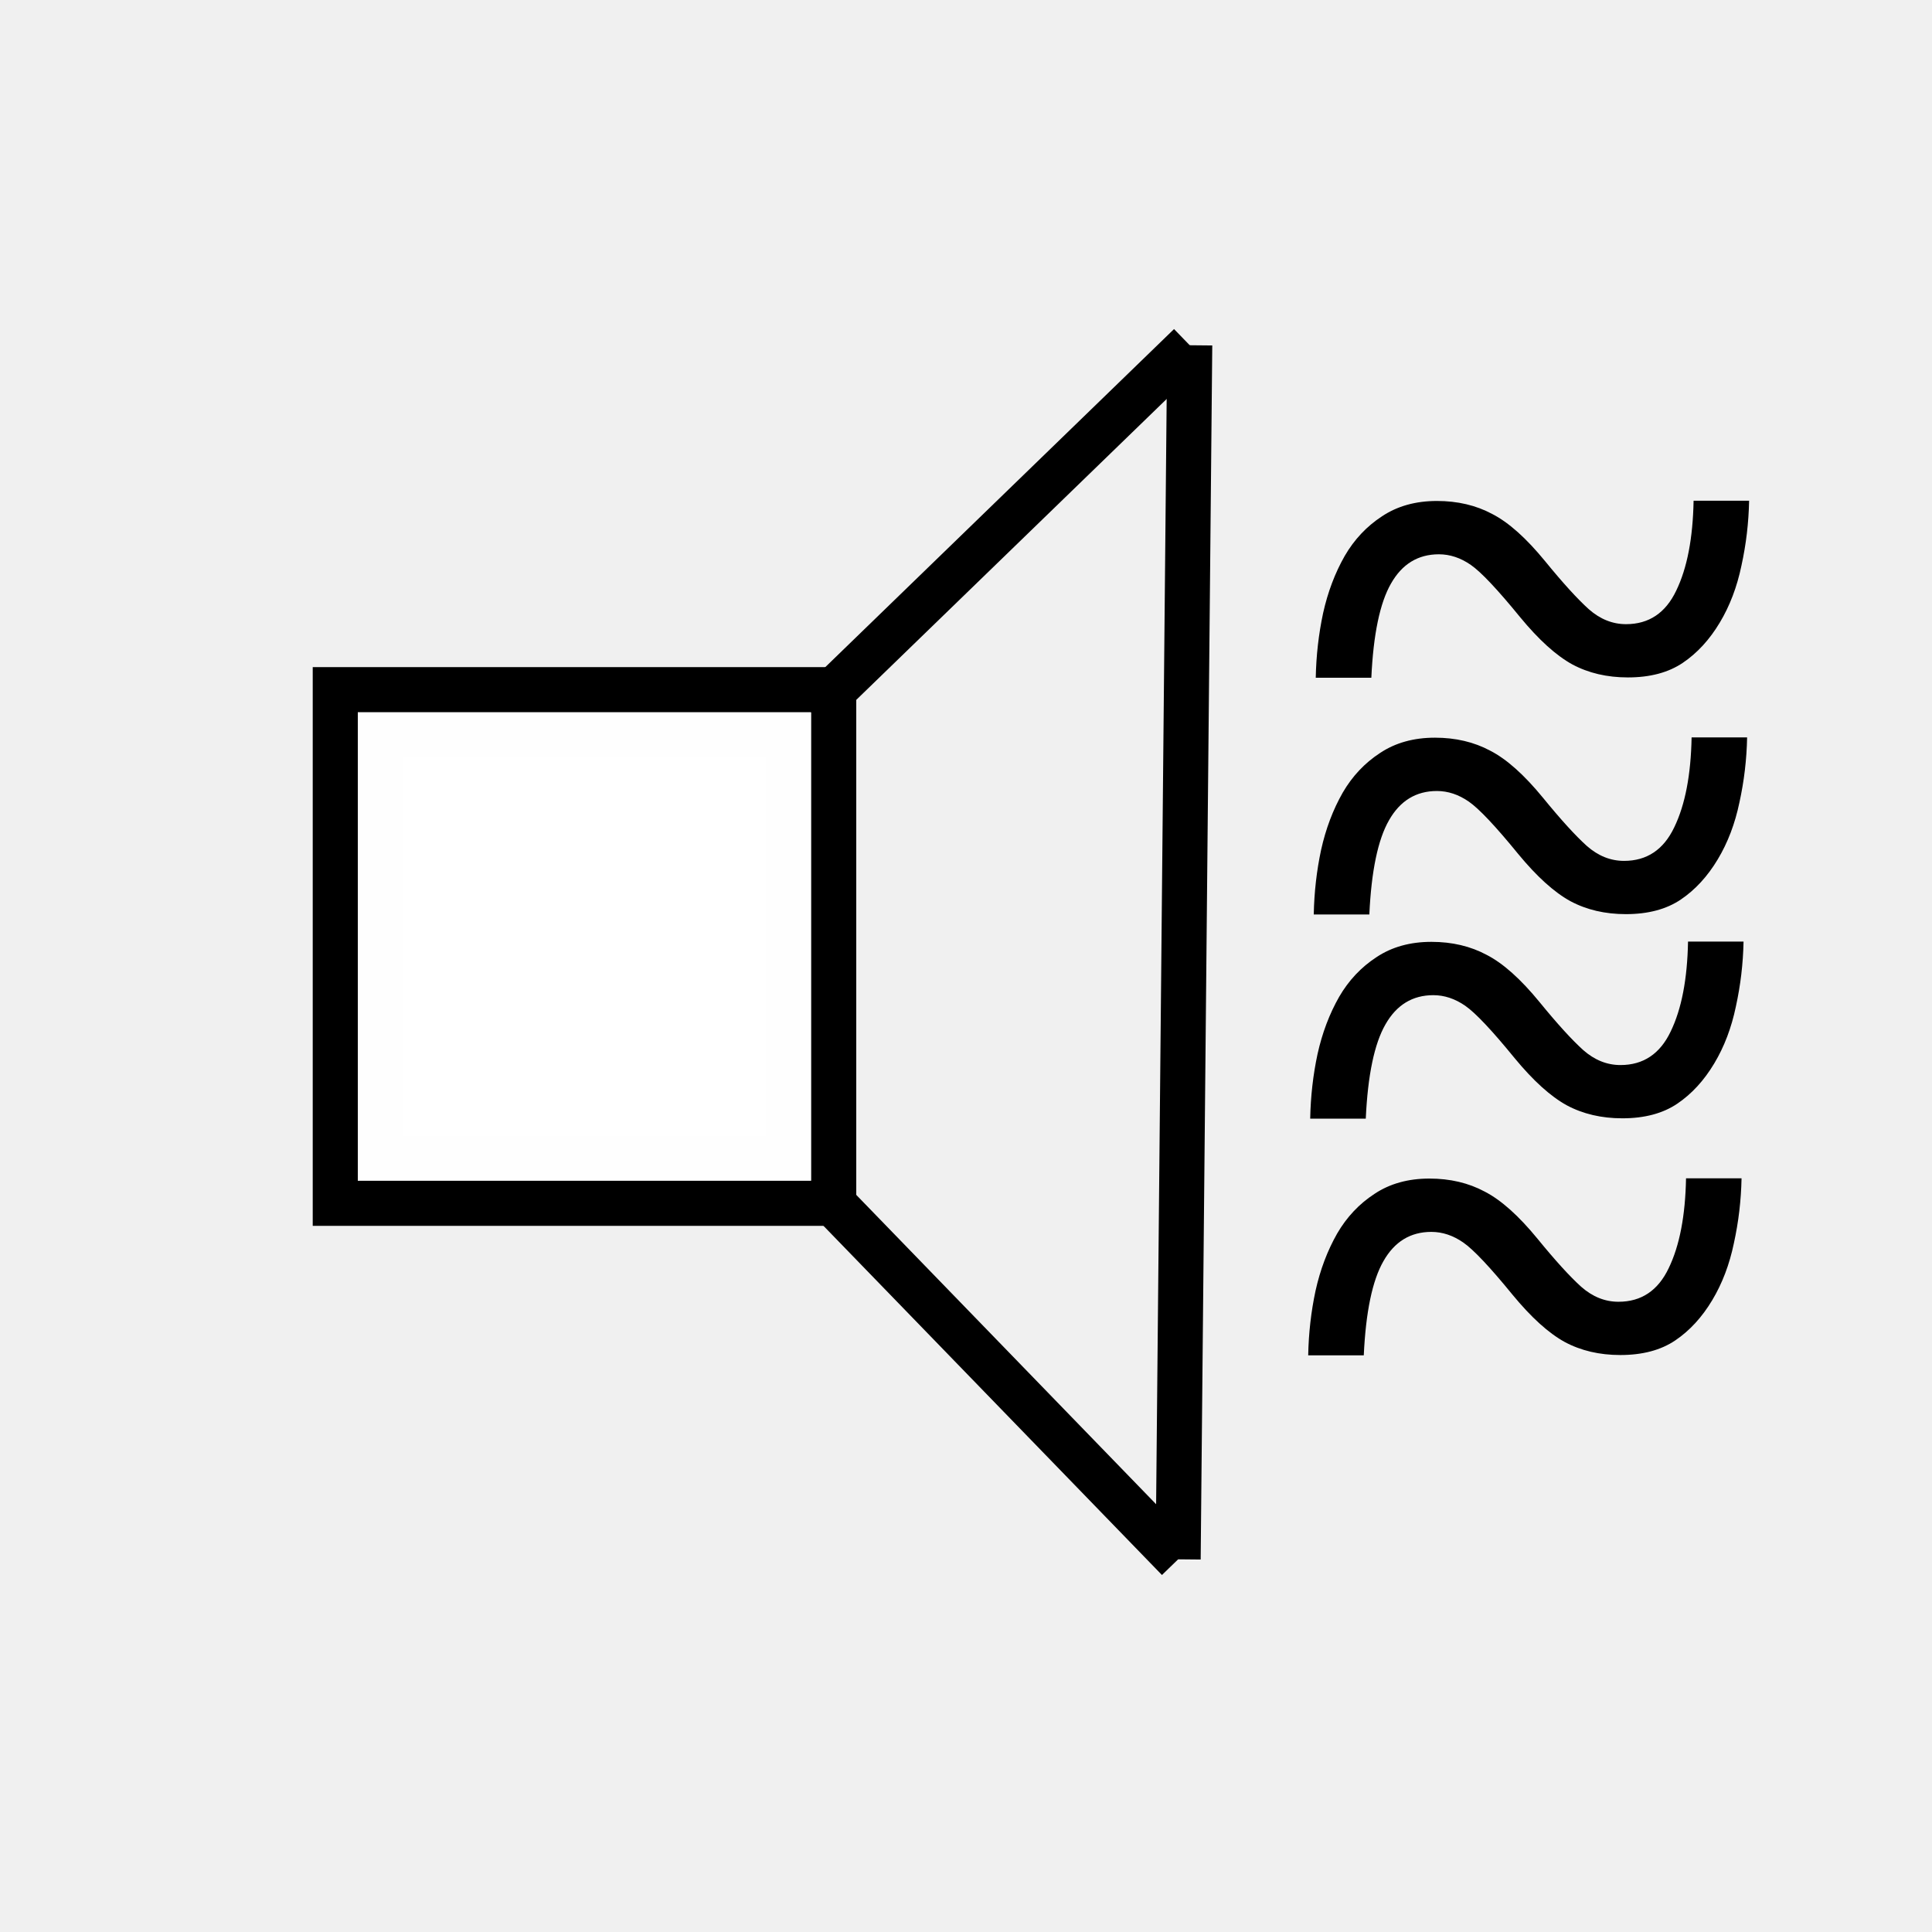
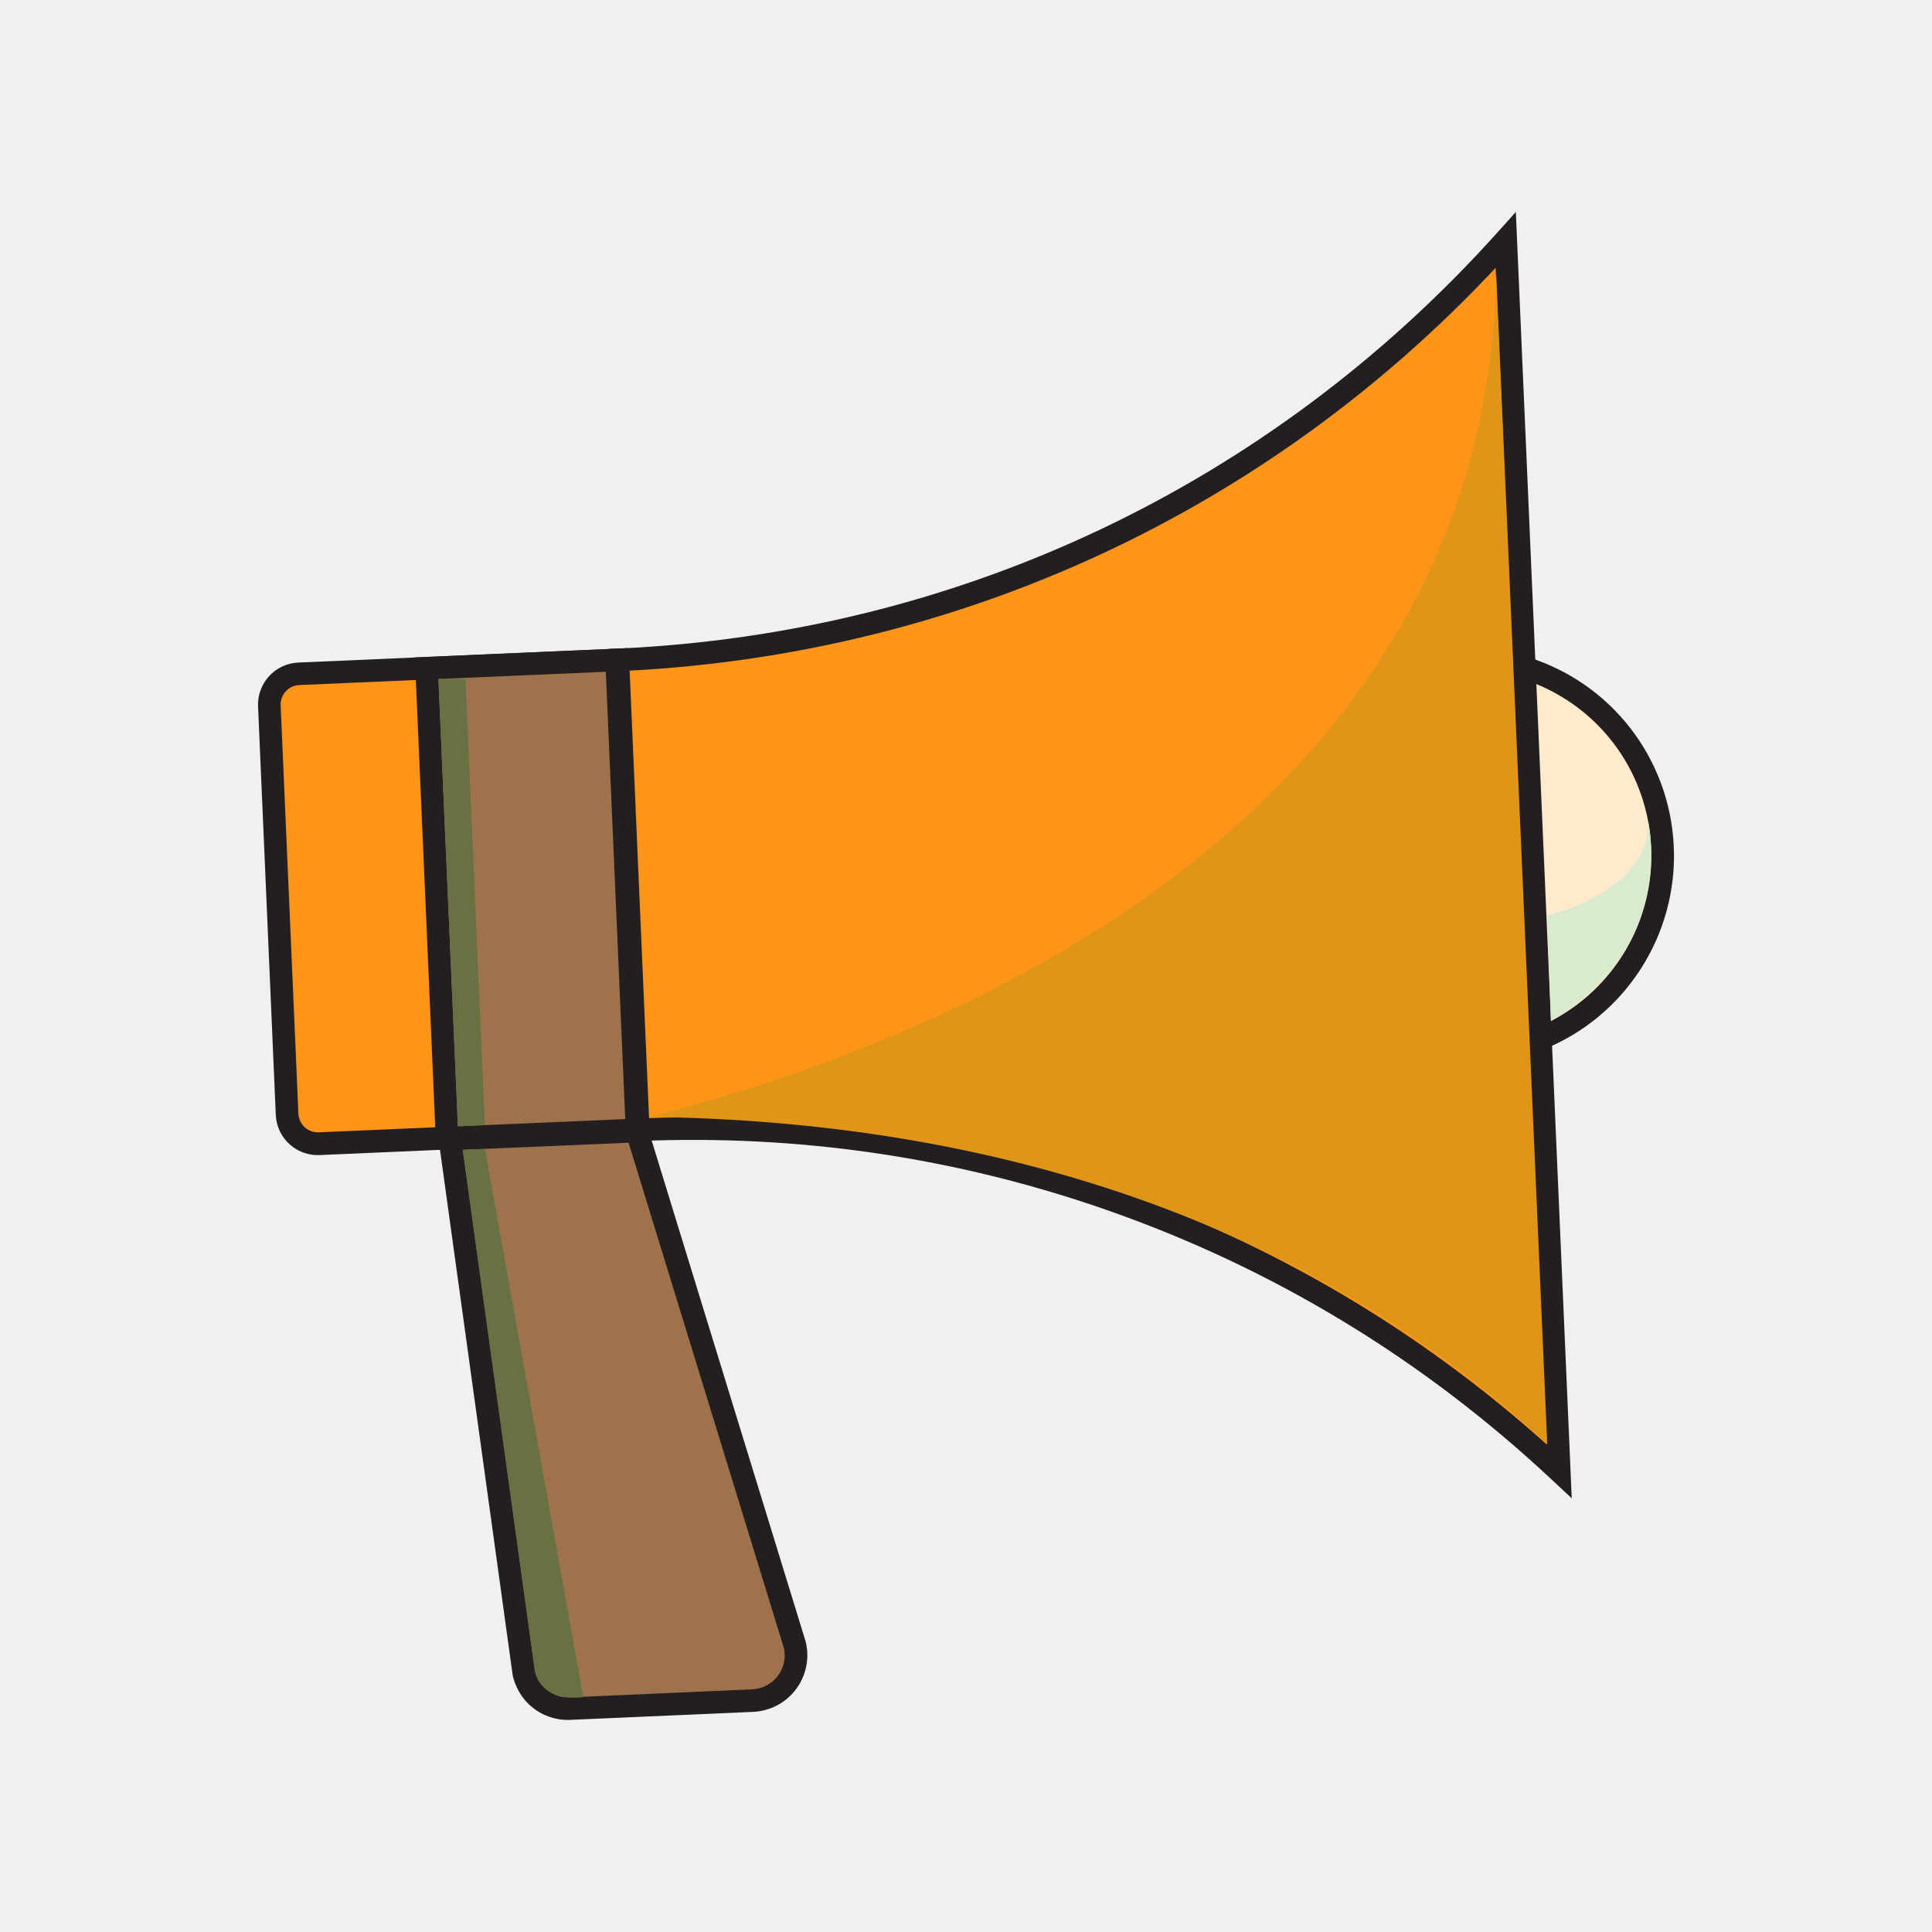
- <svg xmlns="http://www.w3.org/2000/svg" width="30mm" height="30mm" viewBox="0 0 30 30" version="1.1" id="svg5291">
-   <defs id="defs5285" />
-   <g id="layer1" transform="translate(0,-267)">
-     <rect style="fill:#ffffff;fill-opacity:0.995;stroke:#000000;stroke-width:1.4;stroke-linejoin:miter;stroke-miterlimit:4;stroke-dasharray:none;stroke-opacity:1;paint-order:stroke fill markers" id="rect827" width="7.04" height="7.276" x="5.556" y="278.059" />
-     <path style="fill:none;stroke:#000000;stroke-width:0.7;stroke-linecap:butt;stroke-linejoin:miter;stroke-miterlimit:4;stroke-dasharray:none;stroke-opacity:1" d="m 12.596,278.059 5.878,-5.698" id="path831" />
-     <path style="fill:none;stroke:#000000;stroke-width:0.7;stroke-linecap:butt;stroke-linejoin:miter;stroke-miterlimit:4;stroke-dasharray:none;stroke-opacity:1" d="m 12.596,285.335 5.698,5.878" id="path831-3" />
-     <path style="fill:none;stroke:#000000;stroke-width:0.7;stroke-linecap:butt;stroke-linejoin:miter;stroke-miterlimit:4;stroke-dasharray:none;stroke-opacity:1" d="m 18.474,272.361 -0.18,18.852" id="path848" />
-     <text xml:space="preserve" style="font-style:normal;font-variant:normal;font-weight:normal;font-stretch:normal;font-size:10.583px;line-height:1.25;font-family:sans-serif;-inkscape-font-specification:sans-serif;letter-spacing:0px;word-spacing:0px;fill:#000000;fill-opacity:1;stroke:none;stroke-width:0.265" x="21.427" y="275.739" id="text854">
-       <tspan id="tspan852" x="21.427" y="285.394" style="font-style:normal;font-variant:normal;font-weight:normal;font-stretch:normal;font-family:sans-serif;-inkscape-font-specification:sans-serif;stroke-width:0.265" />
-     </text>
-     <text xml:space="preserve" style="font-style:normal;font-variant:normal;font-weight:normal;font-stretch:normal;font-size:10.583px;line-height:1.25;font-family:sans-serif;-inkscape-font-specification:sans-serif;letter-spacing:0px;word-spacing:0px;fill:#000000;fill-opacity:1;stroke:none;stroke-width:0.265" x="25.962" y="272.195" id="text858">
-       <tspan id="tspan856" x="25.962" y="281.851" style="font-style:normal;font-variant:normal;font-weight:normal;font-stretch:normal;font-family:sans-serif;-inkscape-font-specification:sans-serif;stroke-width:0.265" />
-     </text>
-     <g id="g4572">
-       <g id="text862" style="font-style:normal;font-variant:normal;font-weight:normal;font-stretch:normal;font-size:10.583px;line-height:1.25;font-family:sans-serif;-inkscape-font-specification:sans-serif;letter-spacing:0px;word-spacing:0px;fill:#000000;fill-opacity:1;stroke:none;stroke-width:0.265" aria-label="~">
-         <path id="path864" style="stroke-width:0.265" d="m 27.16,274.775 q -0.01,0.512 -0.119,1.008 -0.103,0.496 -0.336,0.884 -0.238,0.398 -0.574,0.625 -0.336,0.227 -0.853,0.227 -0.486,0 -0.863,-0.202 -0.377,-0.207 -0.811,-0.734 -0.527,-0.646 -0.765,-0.811 -0.238,-0.165 -0.496,-0.165 -0.486,0 -0.744,0.455 -0.258,0.45 -0.305,1.462 h -0.863 q 0.01,-0.517 0.114,-1.003 0.109,-0.491 0.336,-0.889 0.222,-0.382 0.579,-0.615 0.357,-0.238 0.853,-0.238 0.481,0 0.858,0.202 0.382,0.196 0.822,0.734 0.413,0.506 0.677,0.744 0.264,0.233 0.579,0.233 0.532,0 0.78,-0.522 0.253,-0.522 0.269,-1.395 z" />
+ <svg xmlns="http://www.w3.org/2000/svg" version="1.1" id="Vrstva_1" x="0px" y="0px" width="56.689px" height="56.689px" viewBox="0 0 56.689 56.689" enable-background="new 0 0 56.689 56.689" xml:space="preserve">
+   <g>
+     <g>
+       <g>
+         <g>
+           <g>
+             <path fill="#FFEACE" d="M48.78,24.866c-0.107-2.517-1.81-4.588-4.09-5.285l0.474,10.902       C47.373,29.593,48.889,27.384,48.78,24.866z" />
+             <path fill="#231F20" d="M44.338,19.127l0.448,0.14c2.488,0.756,4.215,2.987,4.327,5.587c0.111,2.586-1.425,4.974-3.825,5.94       l-0.436,0.178L44.338,19.127z M45.474,29.977c1.888-0.961,3.067-2.953,2.976-5.098c-0.095-2.155-1.42-4.021-3.406-4.822       L45.474,29.977z" />
+           </g>
+         </g>
+         <g>
+           <g>
+             <path fill="#FF9518" d="M18.693,33.151l-9.327,0.406c-0.5,0.021-0.922-0.363-0.942-0.863l-0.52-11.983       c-0.021-0.499,0.365-0.919,0.862-0.939l9.326-0.405L18.693,33.151z" />
+             <path fill="#231F20" d="M8.092,32.71l-0.52-11.983c-0.029-0.681,0.5-1.258,1.181-1.286l9.66-0.42l0.625,14.451l-9.657,0.42       c-0.156,0.01-0.313-0.016-0.461-0.066l0,0C8.438,33.657,8.114,33.218,8.092,32.71z M17.776,19.711L8.78,20.101       c-0.314,0.014-0.558,0.279-0.545,0.595L8.756,32.68c0.011,0.232,0.16,0.438,0.384,0.514l0,0       c0.066,0.021,0.139,0.033,0.212,0.031l8.996-0.391L17.776,19.711z" />
+           </g>
+           <g>
+             <rect x="12.814" y="19.479" transform="matrix(-0.9991 0.0434 -0.0434 -0.9991 32.3402 52.0555)" fill="#9D724C" width="5.582" height="13.8" />
+             <path fill="#231F20" d="M12.173,19.289l6.24-0.271l0.625,14.449L12.8,33.741L12.173,19.289z M17.776,19.711l-4.912,0.212       l0.571,13.124l4.911-0.211L17.776,19.711z" />
+           </g>
+           <g>
+             <path fill="#FF9518" d="M45.751,43.165L44.182,7.046c-6.447,7.176-15.657,11.857-26.053,12.318l0.6,13.785       C29.126,32.712,38.707,36.575,45.751,43.165z" />
+             <path fill="#231F20" d="M45.524,43.409c-3.796-3.551-8.193-6.211-13.075-7.914c-4.4-1.533-9.01-2.213-13.706-2.014       l-0.332,0.014l-0.628-14.449l0.333-0.015c9.974-0.443,19.145-4.778,25.82-12.208l0.542-0.604l1.64,37.745L45.524,43.409z        M18.475,19.678l0.57,13.129c4.664-0.158,9.244,0.533,13.62,2.059c4.715,1.646,8.991,4.172,12.715,7.514L43.885,7.859       C37.216,14.982,28.235,19.162,18.475,19.678z" />
+           </g>
+           <g>
+             <path fill="#9D724C" d="M13.2,33.421l2.178,15.719c0.154,0.607,0.72,1.025,1.349,1l5.357-0.236       c0.846-0.035,1.44-0.84,1.231-1.658l-4.629-15.059L13.2,33.421z" />
+             <path fill="#231F20" d="M15.047,49.182l-2.224-16.076l6.105-0.268l4.709,15.32c0.126,0.486,0.021,1-0.276,1.402       c-0.299,0.402-0.761,0.646-1.263,0.67l-5.356,0.234c-0.213,0.012-0.423-0.02-0.623-0.09       C15.591,50.194,15.194,49.759,15.047,49.182z M13.579,33.737l2.12,15.318c0.115,0.447,0.548,0.77,1.012,0.75l5.358-0.236       c0.303-0.014,0.578-0.16,0.757-0.4c0.182-0.244,0.241-0.551,0.171-0.826L18.444,33.53L13.579,33.737z" />
+           </g>
+           <g>
+             <path fill="#DE9518" d="M43.901,8.017L45.4,42.377c-6.937-6.482-16.164-9.482-26.35-9.604       C22.454,31.878,43.559,26.534,43.901,8.017z" />
+           </g>
+         </g>
      </g>
-     </g>
-     <g transform="translate(-0.03100652,3.675662)" id="g4572-2">
-       <g id="text862-6" style="font-style:normal;font-variant:normal;font-weight:normal;font-stretch:normal;font-size:10.583px;line-height:1.25;font-family:sans-serif;-inkscape-font-specification:sans-serif;letter-spacing:0px;word-spacing:0px;fill:#000000;fill-opacity:1;stroke:none;stroke-width:0.265" aria-label="~">
-         <path id="path864-3" style="stroke-width:0.265" d="m 27.16,274.775 q -0.01,0.512 -0.119,1.008 -0.103,0.496 -0.336,0.884 -0.238,0.398 -0.574,0.625 -0.336,0.227 -0.853,0.227 -0.486,0 -0.863,-0.202 -0.377,-0.207 -0.811,-0.734 -0.527,-0.646 -0.765,-0.811 -0.238,-0.165 -0.496,-0.165 -0.486,0 -0.744,0.455 -0.258,0.45 -0.305,1.462 h -0.863 q 0.01,-0.517 0.114,-1.003 0.109,-0.491 0.336,-0.889 0.222,-0.382 0.579,-0.615 0.357,-0.238 0.853,-0.238 0.481,0 0.858,0.202 0.382,0.196 0.822,0.734 0.413,0.506 0.677,0.744 0.264,0.233 0.579,0.233 0.532,0 0.78,-0.522 0.253,-0.522 0.269,-1.395 z" />
-       </g>
-     </g>
-     <g transform="translate(-0.08637403,6.846011)" id="g4572-5">
-       <g id="text862-1" style="font-style:normal;font-variant:normal;font-weight:normal;font-stretch:normal;font-size:10.583px;line-height:1.25;font-family:sans-serif;-inkscape-font-specification:sans-serif;letter-spacing:0px;word-spacing:0px;fill:#000000;fill-opacity:1;stroke:none;stroke-width:0.265" aria-label="~">
-         <path id="path864-0" style="stroke-width:0.265" d="m 27.16,274.775 q -0.01,0.512 -0.119,1.008 -0.103,0.496 -0.336,0.884 -0.238,0.398 -0.574,0.625 -0.336,0.227 -0.853,0.227 -0.486,0 -0.863,-0.202 -0.377,-0.207 -0.811,-0.734 -0.527,-0.646 -0.765,-0.811 -0.238,-0.165 -0.496,-0.165 -0.486,0 -0.744,0.455 -0.258,0.45 -0.305,1.462 h -0.863 q 0.01,-0.517 0.114,-1.003 0.109,-0.491 0.336,-0.889 0.222,-0.382 0.579,-0.615 0.357,-0.238 0.853,-0.238 0.481,0 0.858,0.202 0.382,0.196 0.822,0.734 0.413,0.506 0.677,0.744 0.264,0.233 0.579,0.233 0.532,0 0.78,-0.522 0.253,-0.522 0.269,-1.395 z" />
-       </g>
-     </g>
-     <g transform="translate(-0.11738,10.52168)" id="g4572-2-8">
-       <g id="text862-6-6" style="font-style:normal;font-variant:normal;font-weight:normal;font-stretch:normal;font-size:10.583px;line-height:1.25;font-family:sans-serif;-inkscape-font-specification:sans-serif;letter-spacing:0px;word-spacing:0px;fill:#000000;fill-opacity:1;stroke:none;stroke-width:0.265" aria-label="~">
-         <path id="path864-3-3" style="stroke-width:0.265" d="m 27.16,274.775 q -0.01,0.512 -0.119,1.008 -0.103,0.496 -0.336,0.884 -0.238,0.398 -0.574,0.625 -0.336,0.227 -0.853,0.227 -0.486,0 -0.863,-0.202 -0.377,-0.207 -0.811,-0.734 -0.527,-0.646 -0.765,-0.811 -0.238,-0.165 -0.496,-0.165 -0.486,0 -0.744,0.455 -0.258,0.45 -0.305,1.462 h -0.863 q 0.01,-0.517 0.114,-1.003 0.109,-0.491 0.336,-0.889 0.222,-0.382 0.579,-0.615 0.357,-0.238 0.853,-0.238 0.481,0 0.858,0.202 0.382,0.196 0.822,0.734 0.413,0.506 0.677,0.744 0.264,0.233 0.579,0.233 0.532,0 0.78,-0.522 0.253,-0.522 0.269,-1.395 z" />
+       <g>
+         <g>
+           <path fill="none" d="M20.243,44.897l-0.005-0.004L20.243,44.897z" />
+         </g>
      </g>
    </g>
  </g>
+   <polygon fill="#697041" points="13.657,19.927 14.227,33.013 13.435,33.048 12.864,19.924 " />
+   <path fill="#697041" d="M14.227,33.71l2.886,16.088c0,0-1.315,0.203-1.435-0.89l-2.101-15.171L14.227,33.71z" />
+   <path fill="#D9EACE" d="M45.4,26.86c0,0,3.053-0.692,2.954-2.788c0,0,0.901,3.708-2.847,5.886L45.4,26.86z" />
</svg>
